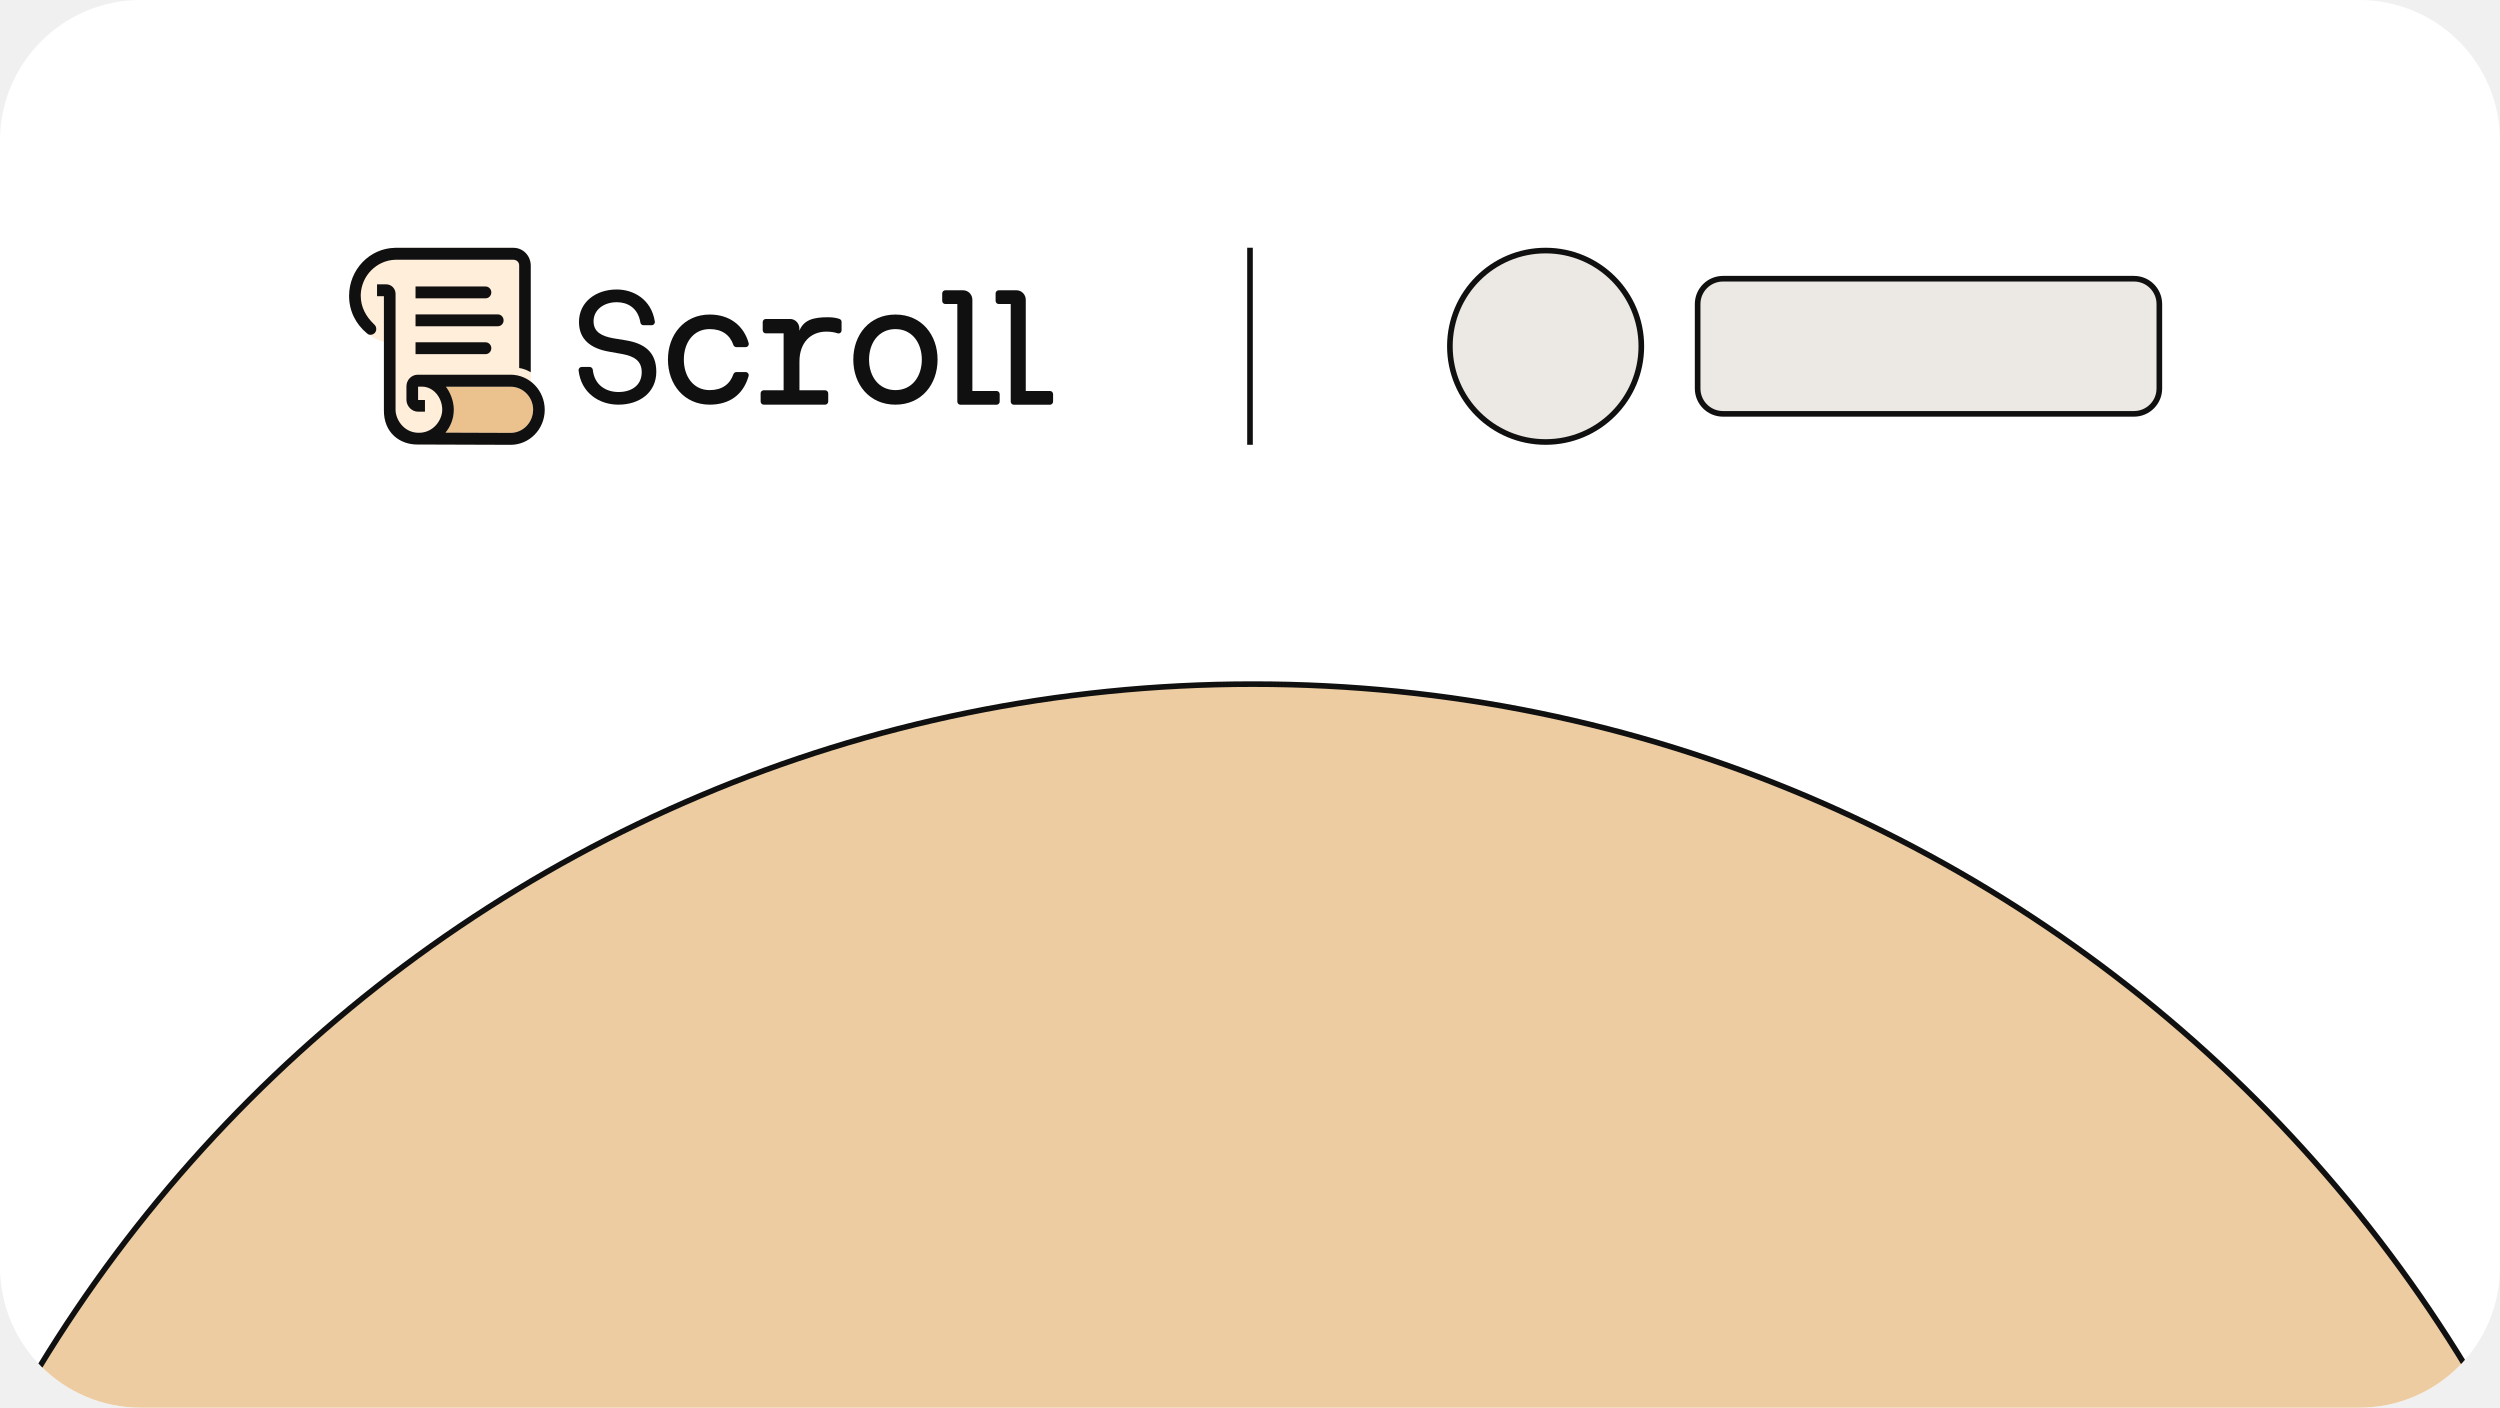
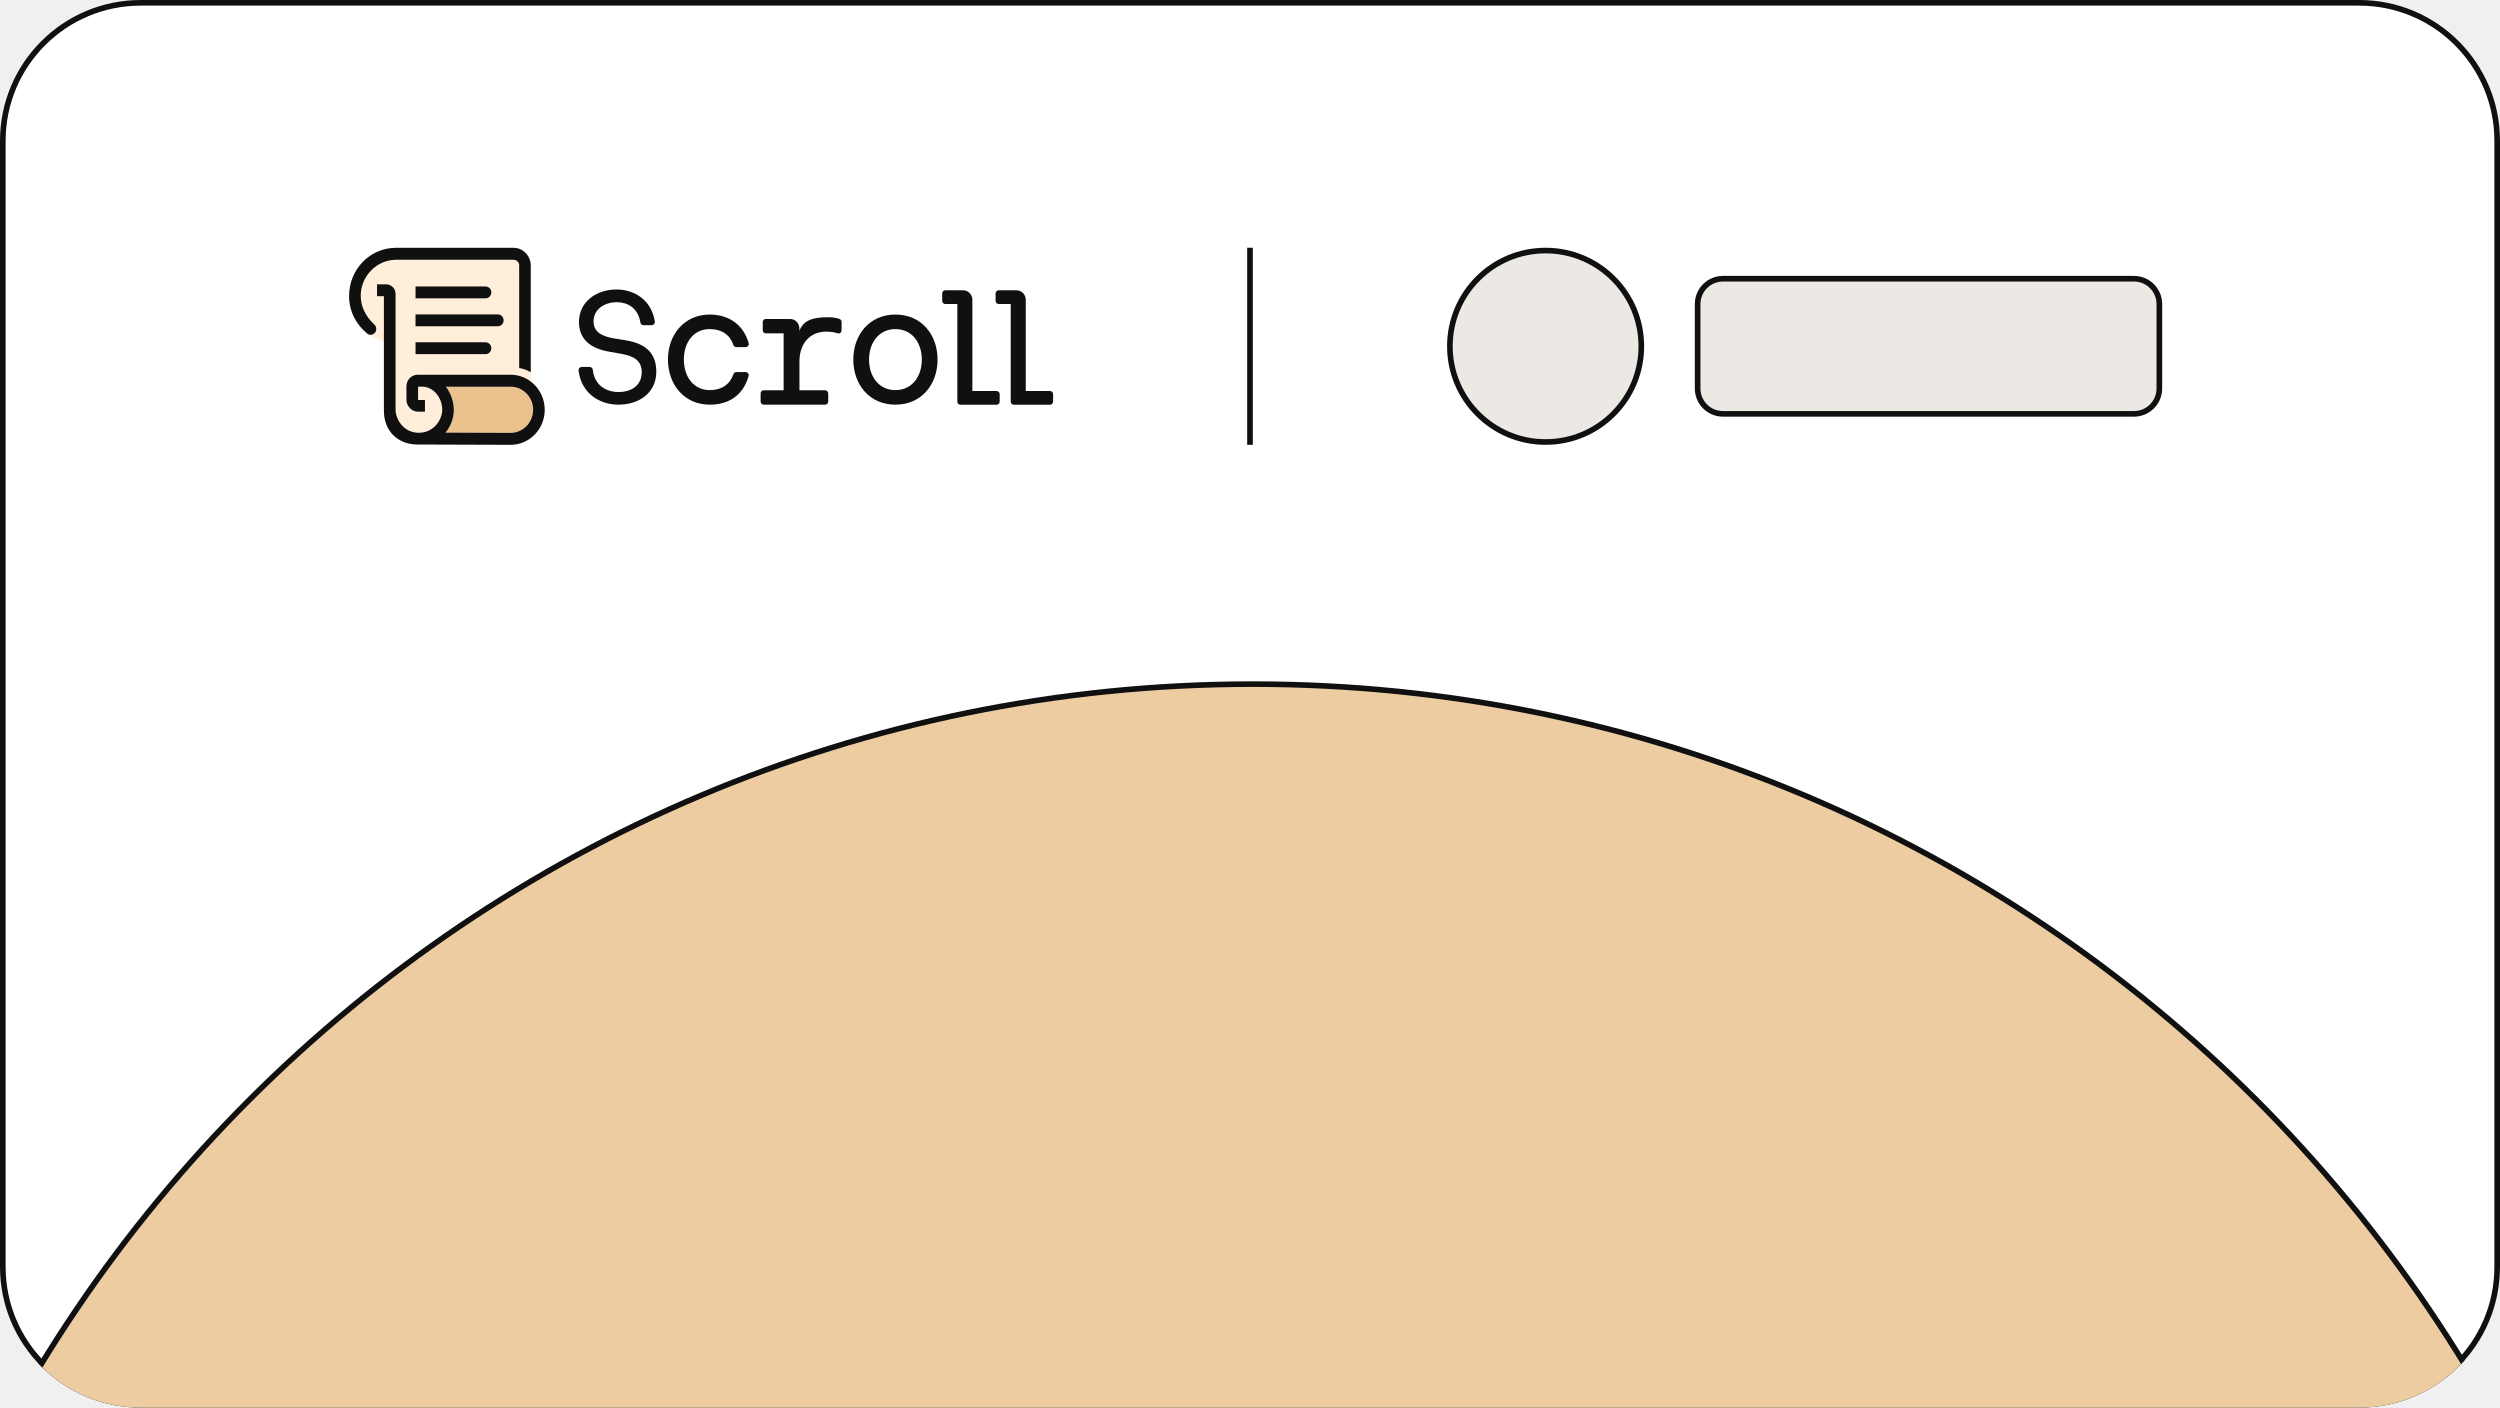
<svg xmlns="http://www.w3.org/2000/svg" width="444" height="250" viewBox="0 0 444 250" fill="none">
-   <g clip-path="url(#clip0_327_166)">
-     <rect width="444" height="250" rx="25" fill="white" />
+   <g clip-path="url(#clip0_731_5579)">
+     <rect x="0.5" y="0.5" width="443" height="249" rx="24.5" fill="white" stroke="#101010" />
    <path d="M306 49.5H379C381.485 49.5 383.5 51.515 383.5 54V69C383.5 71.485 381.485 73.5 379 73.5H306C303.515 73.5 301.5 71.485 301.5 69V54C301.5 51.515 303.515 49.5 306 49.5Z" fill="#ECE8E3" stroke="#101010" />
    <path d="M109.542 53.673C107.212 53.673 105.417 55.035 105.417 57.056C105.417 59.022 106.938 59.696 108.829 60.061L111.214 60.454C114.38 60.987 116.559 62.476 116.559 66.013C116.559 69.706 113.599 71.868 109.83 71.868C106.431 71.868 103.224 69.818 102.758 65.803C102.717 65.466 102.977 65.171 103.306 65.171H104.732C105.006 65.171 105.239 65.382 105.28 65.662C105.581 68.499 107.733 69.622 109.844 69.622C112.146 69.622 113.969 68.456 113.969 66.098C113.969 63.992 112.502 63.262 110.556 62.883L108.199 62.462C104.896 61.9 102.827 60.271 102.827 57.183C102.827 53.603 105.869 51.413 109.528 51.413C112.447 51.413 115.668 53.097 116.298 57.099C116.353 57.435 116.093 57.758 115.75 57.758H114.27C114.01 57.758 113.777 57.562 113.736 57.295C113.311 54.642 111.42 53.673 109.542 53.673Z" fill="#101010" />
-     <path d="M126.042 55.863C129.564 55.863 132.072 57.787 132.963 60.931C133.059 61.282 132.799 61.648 132.429 61.648H130.77C130.537 61.648 130.332 61.493 130.25 61.268C129.633 59.471 128.208 58.447 126.042 58.447C123.096 58.447 121.451 60.903 121.451 63.866C121.451 66.814 123.109 69.285 126.042 69.285C128.208 69.285 129.633 68.26 130.25 66.463C130.332 66.238 130.537 66.084 130.77 66.084H132.429C132.799 66.084 133.059 66.449 132.949 66.8C132.004 70.085 129.578 71.868 126.042 71.868C121.506 71.868 118.628 68.274 118.628 63.866C118.614 59.471 121.506 55.863 126.042 55.863Z" fill="#101010" />
-     <path d="M135.622 69.313H139.171V59.205H136.006C135.704 59.205 135.457 58.952 135.457 58.643V57.211C135.457 56.902 135.704 56.649 136.006 56.649H140.323C141.227 56.649 141.967 57.408 141.967 58.334V58.741C142.748 56.818 144.434 56.341 147.052 56.341C148.052 56.341 148.724 56.509 149.107 56.649C149.327 56.734 149.464 56.944 149.464 57.169V58.657C149.464 59.036 149.107 59.317 148.751 59.191C148.285 59.036 147.627 58.896 146.764 58.896C143.968 58.896 141.981 60.847 141.981 64.231V69.313H146.545C146.846 69.313 147.093 69.566 147.093 69.874V71.306C147.093 71.615 146.846 71.868 146.545 71.868H135.636C135.334 71.868 135.087 71.615 135.087 71.306V69.874C135.074 69.566 135.32 69.313 135.622 69.313Z" fill="#101010" />
+     <path d="M126.043 55.863C129.565 55.863 132.073 57.787 132.964 60.931C133.06 61.282 132.799 61.648 132.429 61.648H130.771C130.538 61.648 130.332 61.493 130.25 61.268C129.633 59.471 128.208 58.447 126.043 58.447C123.096 58.447 121.452 60.903 121.452 63.866C121.452 66.814 123.11 69.285 126.043 69.285C128.208 69.285 129.633 68.26 130.25 66.463C130.332 66.238 130.538 66.084 130.771 66.084H132.429C132.799 66.084 133.06 66.449 132.95 66.8C132.004 70.085 129.579 71.868 126.043 71.868C121.506 71.868 118.628 68.274 118.628 63.866C118.615 59.471 121.506 55.863 126.043 55.863Z" fill="#101010" />
+     <path d="M135.622 69.313H139.172V59.205H136.006C135.705 59.205 135.458 58.952 135.458 58.643V57.211C135.458 56.902 135.705 56.649 136.006 56.649H140.323C141.228 56.649 141.968 57.408 141.968 58.334V58.741C142.749 56.818 144.435 56.341 147.052 56.341C148.053 56.341 148.724 56.509 149.108 56.649C149.327 56.734 149.464 56.944 149.464 57.169V58.657C149.464 59.036 149.108 59.317 148.752 59.191C148.286 59.036 147.628 58.896 146.764 58.896C143.969 58.896 141.981 60.847 141.981 64.231V69.313H146.545C146.847 69.313 147.093 69.566 147.093 69.874V71.306C147.093 71.615 146.847 71.868 146.545 71.868H135.636C135.335 71.868 135.088 71.615 135.088 71.306V69.874C135.074 69.566 135.321 69.313 135.622 69.313Z" fill="#101010" />
    <path d="M151.547 63.866C151.547 59.471 154.397 55.863 159.03 55.863C163.662 55.863 166.512 59.457 166.512 63.866C166.512 68.274 163.662 71.868 159.03 71.868C154.397 71.868 151.547 68.274 151.547 63.866ZM159.03 69.285C162.004 69.285 163.717 66.828 163.717 63.866C163.717 60.917 162.004 58.447 159.03 58.447C156.056 58.447 154.343 60.903 154.343 63.866C154.343 66.828 156.056 69.285 159.03 69.285Z" fill="#101010" />
    <path d="M172.707 69.44H176.997C177.298 69.44 177.545 69.692 177.545 70.001V71.321C177.545 71.63 177.298 71.882 176.997 71.882H170.569C170.268 71.882 170.021 71.63 170.021 71.321V53.996H167.883C167.582 53.996 167.335 53.744 167.335 53.435V52.115C167.335 51.806 167.582 51.553 167.883 51.553H171.049C171.953 51.553 172.694 52.312 172.694 53.238V69.44H172.707Z" fill="#101010" />
-     <path d="M182.191 69.44H186.48C186.782 69.44 187.028 69.692 187.028 70.001V71.321C187.028 71.63 186.782 71.882 186.48 71.882H180.053C179.751 71.882 179.504 71.63 179.504 71.321V53.996H177.367C177.065 53.996 176.818 53.744 176.818 53.435V52.115C176.818 51.806 177.065 51.553 177.367 51.553H180.532C181.437 51.553 182.177 52.312 182.177 53.238V69.44H182.191Z" fill="#101010" />
+     <path d="M182.19 69.44H186.48C186.781 69.44 187.028 69.692 187.028 70.001V71.321C187.028 71.63 186.781 71.882 186.48 71.882H180.052C179.751 71.882 179.504 71.63 179.504 71.321V53.996H177.366C177.065 53.996 176.818 53.744 176.818 53.435V52.115C176.818 51.806 177.065 51.553 177.366 51.553H180.532C181.436 51.553 182.176 52.312 182.176 53.238V69.44H182.19Z" fill="#101010" />
    <path d="M94.261 67.755V47.117C94.234 45.39 92.891 44 91.205 44H70.182C65.645 44.07 62 47.875 62 52.536C62 54.108 62.411 55.456 63.042 56.635C63.576 57.618 64.412 58.545 65.234 59.233C65.467 59.429 65.358 59.345 66.07 59.794C67.057 60.412 68.181 60.721 68.181 60.721L68.167 73.061C68.195 73.651 68.249 74.213 68.4 74.732C68.866 76.473 70.045 77.807 71.648 78.453C72.32 78.719 73.073 78.902 73.882 78.916L90.67 78.972C94.014 78.972 96.728 76.192 96.728 72.753C96.742 70.717 95.755 68.892 94.261 67.755Z" fill="#FFEEDA" />
    <path d="M94.672 72.907C94.604 75.111 92.836 76.88 90.67 76.88L79.117 76.838C80.035 75.743 80.597 74.325 80.597 72.781C80.597 70.352 79.186 68.681 79.186 68.681H90.684C92.891 68.681 94.686 70.52 94.686 72.781L94.672 72.907Z" fill="#EBC28E" />
    <path d="M66.331 57.492C65.001 56.2 64.069 54.53 64.069 52.55V52.34C64.179 48.956 66.893 46.232 70.195 46.134H91.219C91.767 46.162 92.205 46.555 92.205 47.131V65.354C92.685 65.438 92.918 65.508 93.384 65.677C93.754 65.817 94.261 66.112 94.261 66.112V47.131C94.234 45.404 92.891 44.014 91.205 44.014H70.182C65.645 44.084 62 47.889 62 52.55C62 55.26 63.206 57.576 65.18 59.205C65.317 59.317 65.44 59.457 65.796 59.457C66.413 59.457 66.852 58.952 66.824 58.404C66.81 57.941 66.618 57.773 66.331 57.492Z" fill="#101010" />
-     <path d="M90.671 66.547H74.184C73.074 66.561 72.183 67.474 72.183 68.611V71.04C72.211 72.163 73.143 73.117 74.253 73.117H75.473V71.04H74.253V68.667C74.253 68.667 74.554 68.667 74.924 68.667C77.007 68.667 78.542 70.647 78.542 72.766C78.542 74.648 76.871 77.048 74.075 76.852C71.594 76.683 70.251 74.423 70.251 72.766V52.185C70.251 51.258 69.511 50.5 68.606 50.5H66.962V52.606H68.182V72.781C68.113 76.88 71.032 78.944 74.075 78.944L90.685 79C94.029 79 96.742 76.22 96.742 72.781C96.742 69.341 94.015 66.547 90.671 66.547ZM94.673 72.907C94.604 75.111 92.837 76.88 90.671 76.88L79.118 76.838C80.036 75.743 80.598 74.325 80.598 72.781C80.598 70.352 79.187 68.681 79.187 68.681H90.685C92.891 68.681 94.687 70.52 94.687 72.781L94.673 72.907Z" fill="#101010" />
-     <path d="M86.23 52.985H73.8V50.879H86.23C86.792 50.879 87.258 51.342 87.258 51.932C87.258 52.508 86.806 52.985 86.23 52.985Z" fill="#101010" />
-     <path d="M86.23 62.897H73.8V60.791H86.23C86.792 60.791 87.258 61.254 87.258 61.844C87.258 62.42 86.806 62.897 86.23 62.897Z" fill="#101010" />
-     <path d="M88.423 57.941H73.8V55.835H88.409C88.971 55.835 89.437 56.298 89.437 56.888C89.451 57.464 88.985 57.941 88.423 57.941Z" fill="#101010" />
+     <path d="M90.671 66.547H74.184C73.074 66.561 72.183 67.474 72.183 68.611V71.04C72.21 72.163 73.142 73.117 74.252 73.117H75.472V71.04H74.252V68.667C74.252 68.667 74.554 68.667 74.924 68.667C77.007 68.667 78.542 70.647 78.542 72.766C78.542 74.648 76.87 77.048 74.074 76.852C71.594 76.683 70.251 74.423 70.251 72.766V52.185C70.251 51.258 69.51 50.5 68.606 50.5H66.961V52.606H68.181V72.781C68.113 76.88 71.032 78.944 74.074 78.944L90.684 79C94.028 79 96.742 76.22 96.742 72.781C96.742 69.341 94.015 66.547 90.671 66.547ZM94.672 72.907C94.604 75.111 92.836 76.88 90.671 76.88L79.118 76.838C80.036 75.743 80.598 74.325 80.598 72.781C80.598 70.352 79.186 68.681 79.186 68.681H90.684C92.891 68.681 94.686 70.52 94.686 72.781L94.672 72.907Z" fill="#101010" />
+     <path d="M86.231 52.985H73.8V50.879H86.231C86.792 50.879 87.258 51.342 87.258 51.932C87.258 52.508 86.806 52.985 86.231 52.985Z" fill="#101010" />
+     <path d="M86.231 62.897H73.8V60.791H86.231C86.792 60.791 87.258 61.254 87.258 61.844C87.258 62.42 86.806 62.897 86.231 62.897Z" fill="#101010" />
+     <path d="M88.423 57.941H73.8V55.835H88.41C88.972 55.835 89.437 56.298 89.437 56.888C89.451 57.464 88.985 57.941 88.423 57.941Z" fill="#101010" />
    <path d="M222 44V79" stroke="#101010" stroke-miterlimit="10" />
    <circle cx="274.5" cy="61.5" r="17" fill="#ECE8E3" stroke="#101010" />
    <circle cx="222.5" cy="373.5" r="252" fill="#EDCCA2" stroke="#101010" />
  </g>
  <defs>
-     <clipPath id="clip0_327_166">
+     <clipPath id="clip0_731_5579">
      <rect width="444" height="250" rx="25" fill="white" />
    </clipPath>
  </defs>
</svg>
